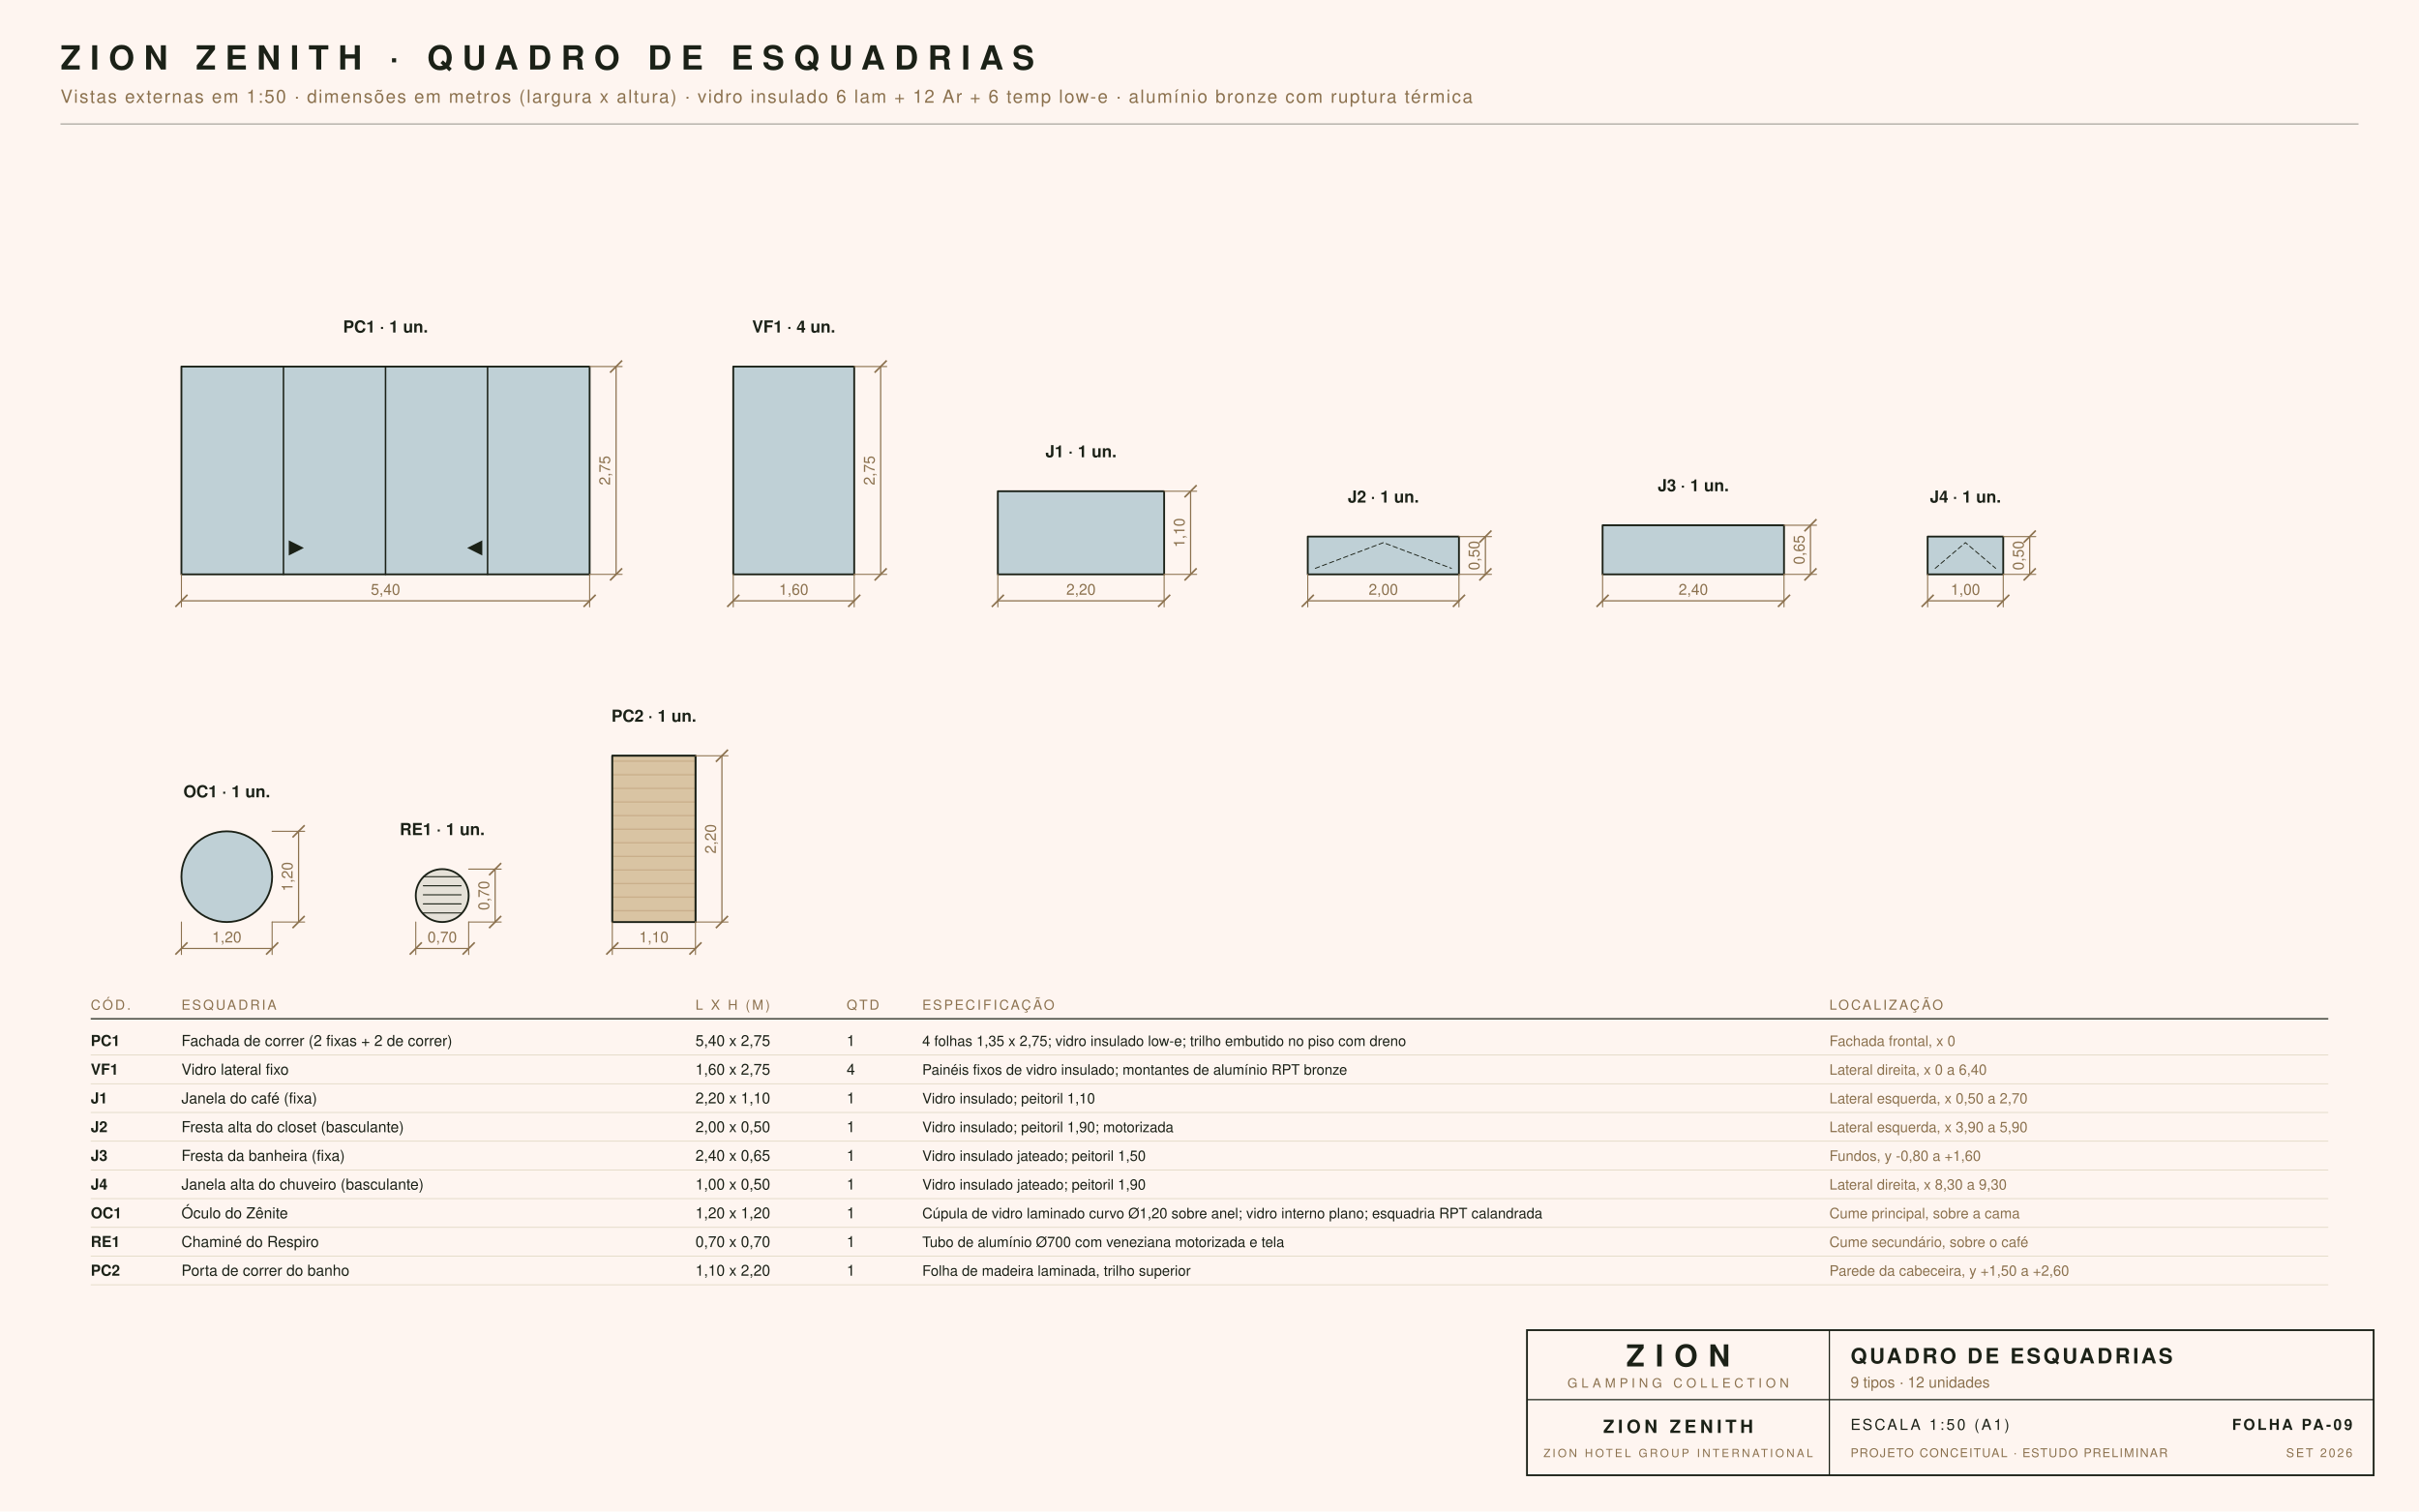
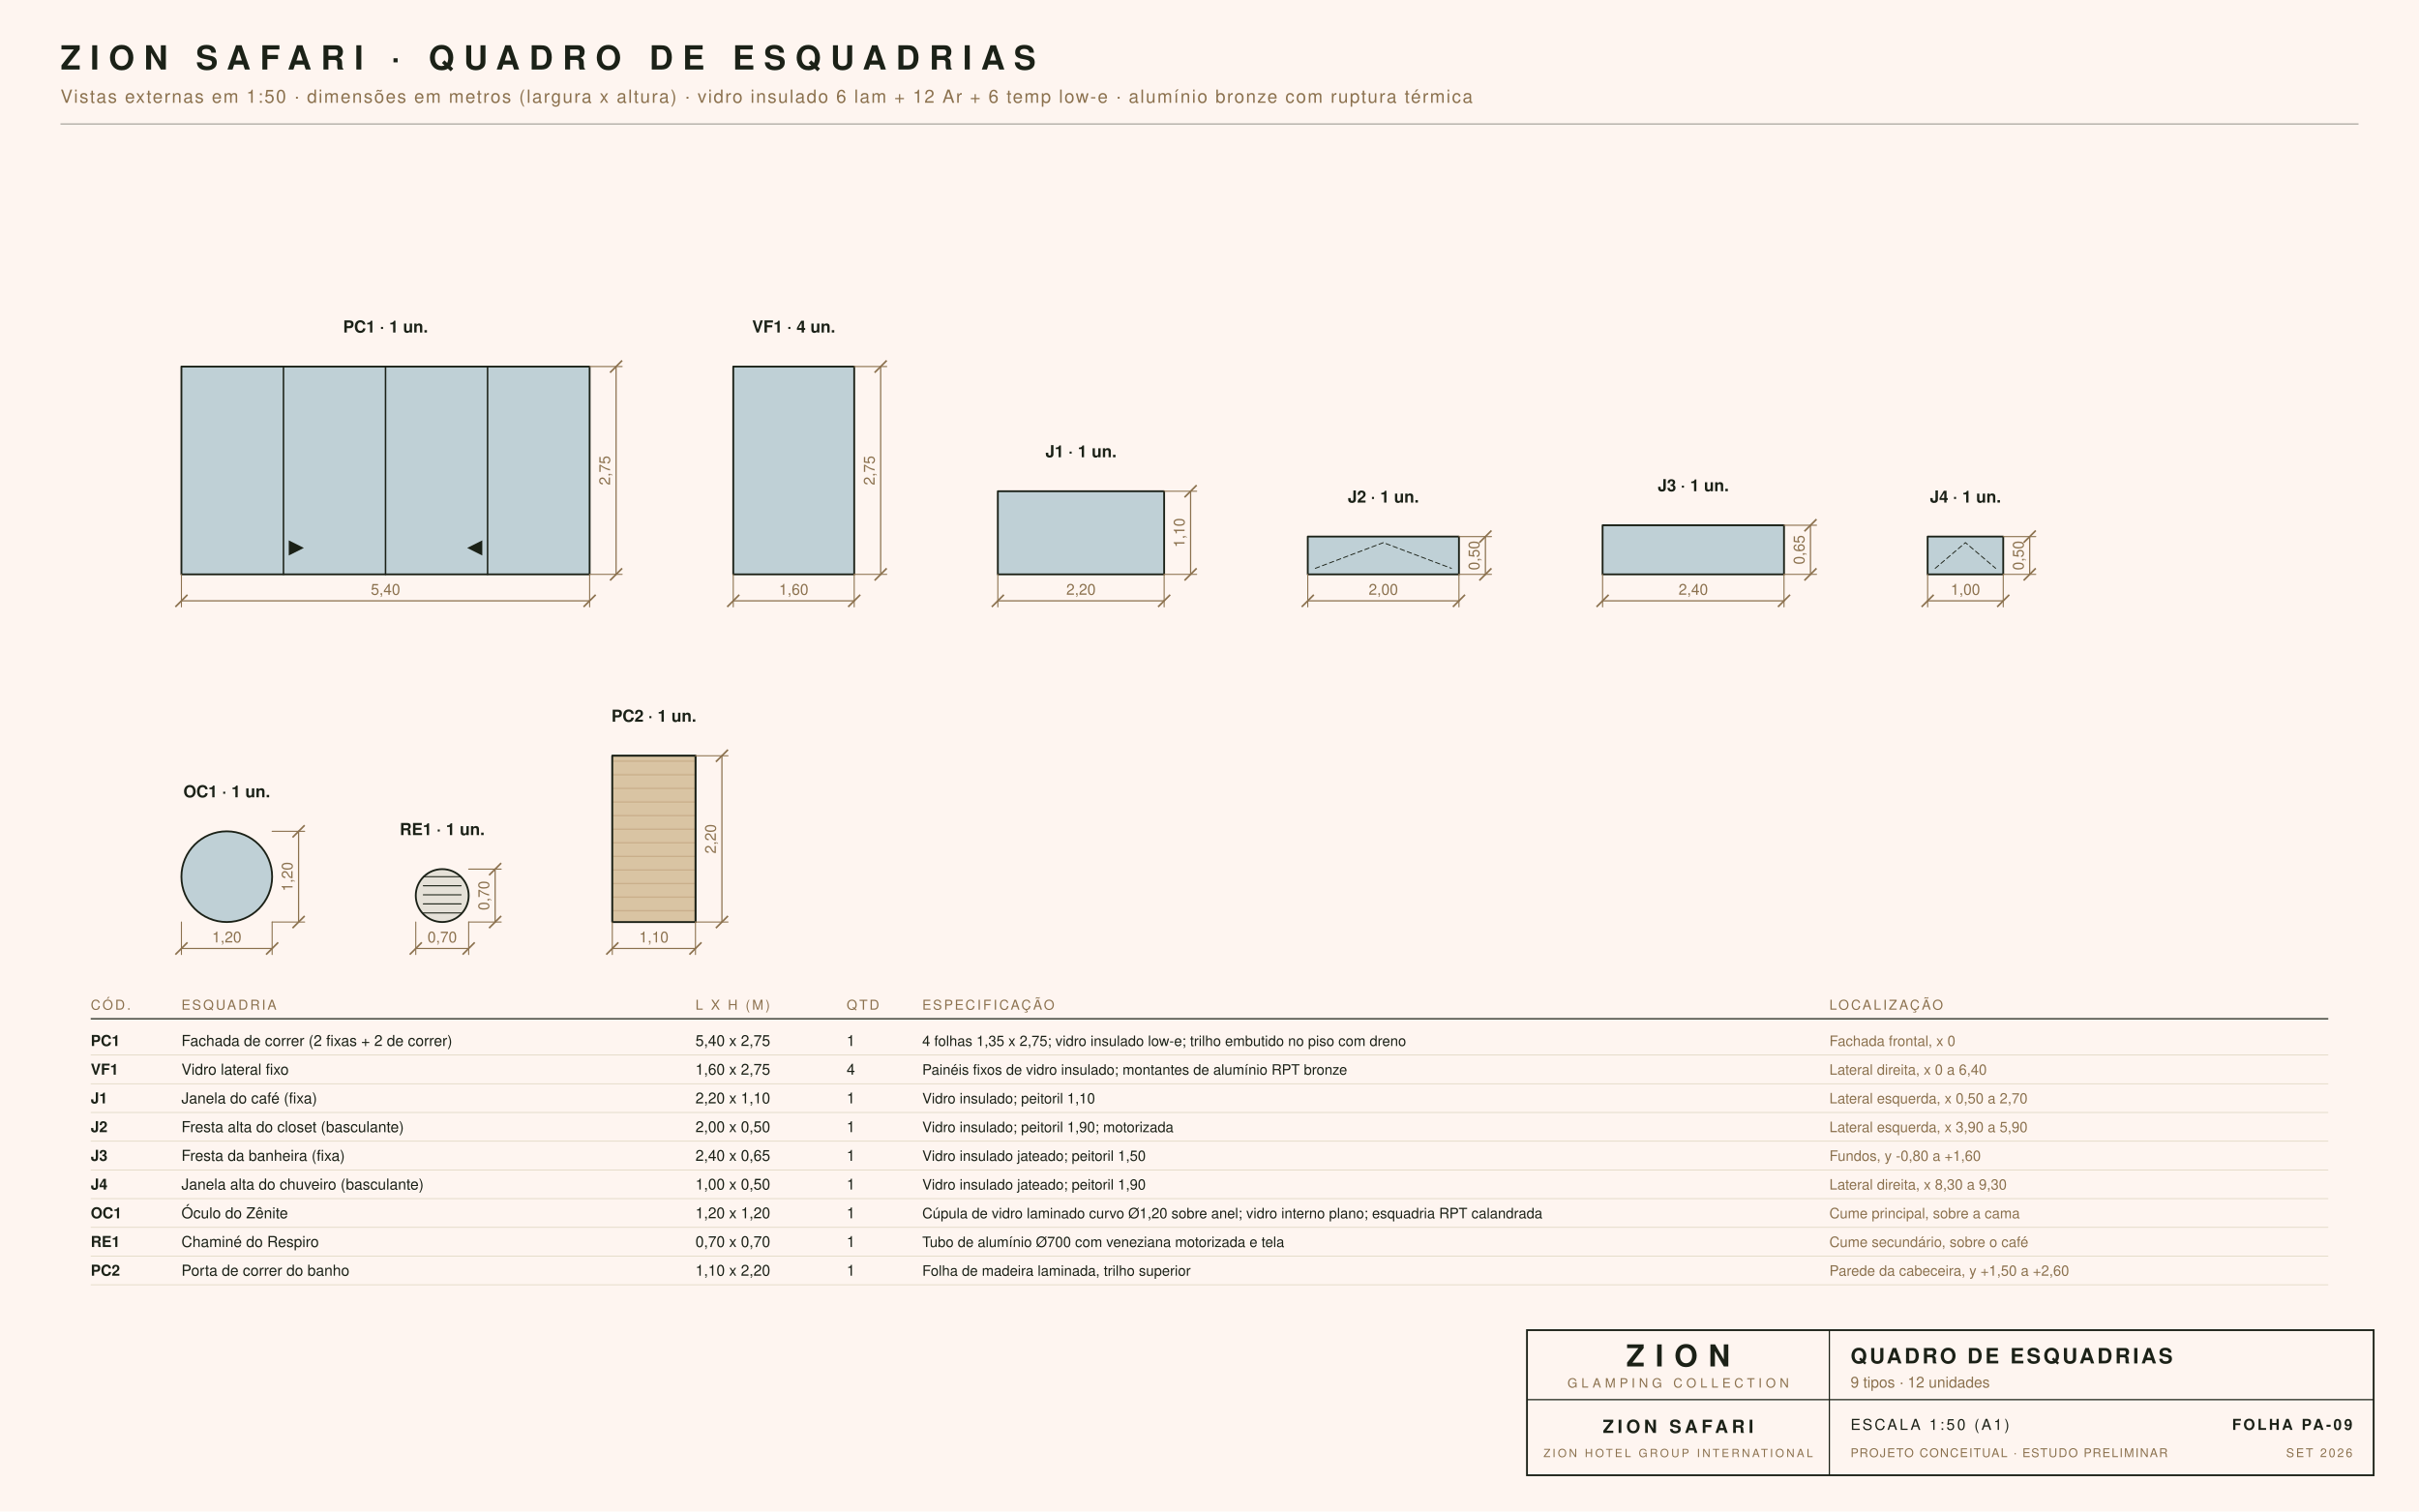
<svg xmlns="http://www.w3.org/2000/svg" viewBox="0 0 1600 1000" width="1600" height="1000" font-family="'DM Sans','Aventa',Helvetica,Arial,sans-serif">
  <defs>
    <pattern id="wood" width="60" height="9" patternUnits="userSpaceOnUse">
      <rect width="60" height="9" fill="#D9C4A3" />
      <line x1="0" y1="8.5" x2="60" y2="8.5" stroke="#B99A73" stroke-width="0.6" opacity="0.7" />
    </pattern>
  </defs>
  <rect width="1600" height="1000" fill="#FEF5F0" />
-   <text x="40.00" y="46.00" fill="#1B2117" text-anchor="start" style="font-family:'DM Sans','Aventa',Helvetica,Arial,sans-serif;font-size:22px;font-weight:700;letter-spacing:0.28em;">ZION ZENITH · QUADRO DE ESQUADRIAS</text>
+   <text x="40.00" y="46.00" fill="#1B2117" text-anchor="start" style="font-family:'DM Sans','Aventa',Helvetica,Arial,sans-serif;font-size:22px;font-weight:700;letter-spacing:0.28em;">ZION SAFARI · QUADRO DE ESQUADRIAS</text>
  <text x="40.00" y="68.00" fill="#8B714E" text-anchor="start" style="font-family:'DM Sans','Aventa',Helvetica,Arial,sans-serif;font-size:12px;font-weight:400;letter-spacing:0.08em;">Vistas externas em 1:50 · dimensões em metros (largura x altura) · vidro insulado 6 lam + 12 Ar + 6 temp low-e · alumínio bronze com ruptura térmica</text>
  <line x1="40" y1="82" x2="1560" y2="82" stroke="#1B2117" stroke-width="0.6" opacity="0.5" />
  <polygon points="120.00,380.00 390.00,380.00 390.00,242.50 120.00,242.50" fill="#BFD0D6" stroke="#1B2117" stroke-width="1.2" opacity="1.0" stroke-linejoin="round" stroke-linecap="round" />
  <line x1="187.50" y1="380.00" x2="187.50" y2="242.50" stroke="#1B2117" stroke-width="1.0" opacity="1.0" stroke-linecap="round" />
  <line x1="255.00" y1="380.00" x2="255.00" y2="242.50" stroke="#1B2117" stroke-width="1.0" opacity="1.0" stroke-linecap="round" />
  <line x1="322.50" y1="380.00" x2="322.50" y2="242.50" stroke="#1B2117" stroke-width="1.0" opacity="1.0" stroke-linecap="round" />
  <path d="M201.0,362.5 l-10,-5 v10 z" fill="#1B2117" />
  <path d="M309.0,362.5 l10,-5 v10 z" fill="#1B2117" />
  <line x1="120.00" y1="380.00" x2="120.00" y2="401.50" stroke="#8B714E" stroke-width="0.7" opacity="1.0" stroke-linecap="round" />
  <line x1="390.00" y1="380.00" x2="390.00" y2="401.50" stroke="#8B714E" stroke-width="0.7" opacity="1.0" stroke-linecap="round" />
  <line x1="120.00" y1="397.50" x2="390.00" y2="397.50" stroke="#8B714E" stroke-width="0.8" opacity="1.0" stroke-linecap="round" />
  <line x1="116.0" y1="401.5" x2="124.0" y2="393.5" stroke="#8B714E" stroke-width="1.1" />
  <line x1="386.0" y1="401.5" x2="394.0" y2="393.5" stroke="#8B714E" stroke-width="1.1" />
  <text x="255.00" y="393.50" fill="#8B714E" text-anchor="middle" style="font-family:'DM Sans','Aventa',Helvetica,Arial,sans-serif;font-size:10px;font-weight:400;letter-spacing:0em;">5,40</text>
  <line x1="390.00" y1="380.00" x2="411.50" y2="380.00" stroke="#8B714E" stroke-width="0.7" opacity="1.0" stroke-linecap="round" />
  <line x1="390.00" y1="242.50" x2="411.50" y2="242.50" stroke="#8B714E" stroke-width="0.7" opacity="1.0" stroke-linecap="round" />
  <line x1="407.50" y1="380.00" x2="407.50" y2="242.50" stroke="#8B714E" stroke-width="0.8" opacity="1.0" stroke-linecap="round" />
  <line x1="403.5" y1="384.0" x2="411.5" y2="376.0" stroke="#8B714E" stroke-width="1.1" />
  <line x1="403.5" y1="246.5" x2="411.5" y2="238.5" stroke="#8B714E" stroke-width="1.1" />
  <text x="407.50" y="307.25" fill="#8B714E" text-anchor="middle" style="font-family:'DM Sans','Aventa',Helvetica,Arial,sans-serif;font-size:10px;font-weight:400;letter-spacing:0em;" transform="rotate(-90 407.50 311.25)">2,75</text>
  <text x="255.00" y="220.00" fill="#1B2117" text-anchor="middle" style="font-family:'DM Sans','Aventa',Helvetica,Arial,sans-serif;font-size:11px;font-weight:700;letter-spacing:0em;">PC1 · 1 un.</text>
  <polygon points="485.00,380.00 565.00,380.00 565.00,242.50 485.00,242.50" fill="#BFD0D6" stroke="#1B2117" stroke-width="1.2" opacity="1.0" stroke-linejoin="round" stroke-linecap="round" />
  <line x1="485.00" y1="380.00" x2="485.00" y2="401.50" stroke="#8B714E" stroke-width="0.7" opacity="1.0" stroke-linecap="round" />
  <line x1="565.00" y1="380.00" x2="565.00" y2="401.50" stroke="#8B714E" stroke-width="0.7" opacity="1.0" stroke-linecap="round" />
  <line x1="485.00" y1="397.50" x2="565.00" y2="397.50" stroke="#8B714E" stroke-width="0.8" opacity="1.0" stroke-linecap="round" />
  <line x1="481.0" y1="401.5" x2="489.0" y2="393.5" stroke="#8B714E" stroke-width="1.1" />
  <line x1="561.0" y1="401.5" x2="569.0" y2="393.5" stroke="#8B714E" stroke-width="1.1" />
  <text x="525.00" y="393.50" fill="#8B714E" text-anchor="middle" style="font-family:'DM Sans','Aventa',Helvetica,Arial,sans-serif;font-size:10px;font-weight:400;letter-spacing:0em;">1,60</text>
  <line x1="565.00" y1="380.00" x2="586.50" y2="380.00" stroke="#8B714E" stroke-width="0.7" opacity="1.0" stroke-linecap="round" />
  <line x1="565.00" y1="242.50" x2="586.50" y2="242.50" stroke="#8B714E" stroke-width="0.7" opacity="1.0" stroke-linecap="round" />
  <line x1="582.50" y1="380.00" x2="582.50" y2="242.50" stroke="#8B714E" stroke-width="0.8" opacity="1.0" stroke-linecap="round" />
  <line x1="578.5" y1="384.0" x2="586.5" y2="376.0" stroke="#8B714E" stroke-width="1.1" />
  <line x1="578.5" y1="246.5" x2="586.5" y2="238.5" stroke="#8B714E" stroke-width="1.1" />
  <text x="582.50" y="307.25" fill="#8B714E" text-anchor="middle" style="font-family:'DM Sans','Aventa',Helvetica,Arial,sans-serif;font-size:10px;font-weight:400;letter-spacing:0em;" transform="rotate(-90 582.50 311.25)">2,75</text>
  <text x="525.00" y="220.00" fill="#1B2117" text-anchor="middle" style="font-family:'DM Sans','Aventa',Helvetica,Arial,sans-serif;font-size:11px;font-weight:700;letter-spacing:0em;">VF1 · 4 un.</text>
  <polygon points="660.00,380.00 770.00,380.00 770.00,325.00 660.00,325.00" fill="#BFD0D6" stroke="#1B2117" stroke-width="1.2" opacity="1.0" stroke-linejoin="round" stroke-linecap="round" />
  <line x1="660.00" y1="380.00" x2="660.00" y2="401.50" stroke="#8B714E" stroke-width="0.7" opacity="1.0" stroke-linecap="round" />
  <line x1="770.00" y1="380.00" x2="770.00" y2="401.50" stroke="#8B714E" stroke-width="0.7" opacity="1.0" stroke-linecap="round" />
  <line x1="660.00" y1="397.50" x2="770.00" y2="397.50" stroke="#8B714E" stroke-width="0.8" opacity="1.0" stroke-linecap="round" />
  <line x1="656.0" y1="401.5" x2="664.0" y2="393.5" stroke="#8B714E" stroke-width="1.1" />
  <line x1="766.0" y1="401.5" x2="774.0" y2="393.5" stroke="#8B714E" stroke-width="1.1" />
  <text x="715.00" y="393.50" fill="#8B714E" text-anchor="middle" style="font-family:'DM Sans','Aventa',Helvetica,Arial,sans-serif;font-size:10px;font-weight:400;letter-spacing:0em;">2,20</text>
  <line x1="770.00" y1="380.00" x2="791.50" y2="380.00" stroke="#8B714E" stroke-width="0.7" opacity="1.0" stroke-linecap="round" />
  <line x1="770.00" y1="325.00" x2="791.50" y2="325.00" stroke="#8B714E" stroke-width="0.7" opacity="1.0" stroke-linecap="round" />
  <line x1="787.50" y1="380.00" x2="787.50" y2="325.00" stroke="#8B714E" stroke-width="0.8" opacity="1.0" stroke-linecap="round" />
  <line x1="783.5" y1="384.0" x2="791.5" y2="376.0" stroke="#8B714E" stroke-width="1.1" />
  <line x1="783.5" y1="329.0" x2="791.5" y2="321.0" stroke="#8B714E" stroke-width="1.1" />
  <text x="787.50" y="348.50" fill="#8B714E" text-anchor="middle" style="font-family:'DM Sans','Aventa',Helvetica,Arial,sans-serif;font-size:10px;font-weight:400;letter-spacing:0em;" transform="rotate(-90 787.50 352.50)">1,10</text>
  <text x="715.00" y="302.50" fill="#1B2117" text-anchor="middle" style="font-family:'DM Sans','Aventa',Helvetica,Arial,sans-serif;font-size:11px;font-weight:700;letter-spacing:0em;">J1 · 1 un.</text>
  <polygon points="865.00,380.00 965.00,380.00 965.00,355.00 865.00,355.00" fill="#BFD0D6" stroke="#1B2117" stroke-width="1.2" opacity="1.0" stroke-linejoin="round" stroke-linecap="round" />
  <polyline points="870.00,376.00 915.00,359.00 960.00,376.00" fill="none" stroke="#1B2117" stroke-width="0.6" stroke-dasharray="3 2" opacity="1.0" stroke-linejoin="round" stroke-linecap="round" />
  <line x1="865.00" y1="380.00" x2="865.00" y2="401.50" stroke="#8B714E" stroke-width="0.7" opacity="1.0" stroke-linecap="round" />
  <line x1="965.00" y1="380.00" x2="965.00" y2="401.50" stroke="#8B714E" stroke-width="0.7" opacity="1.0" stroke-linecap="round" />
  <line x1="865.00" y1="397.50" x2="965.00" y2="397.50" stroke="#8B714E" stroke-width="0.8" opacity="1.0" stroke-linecap="round" />
  <line x1="861.0" y1="401.5" x2="869.0" y2="393.5" stroke="#8B714E" stroke-width="1.1" />
  <line x1="961.0" y1="401.5" x2="969.0" y2="393.5" stroke="#8B714E" stroke-width="1.1" />
  <text x="915.00" y="393.50" fill="#8B714E" text-anchor="middle" style="font-family:'DM Sans','Aventa',Helvetica,Arial,sans-serif;font-size:10px;font-weight:400;letter-spacing:0em;">2,00</text>
  <line x1="965.00" y1="380.00" x2="986.50" y2="380.00" stroke="#8B714E" stroke-width="0.7" opacity="1.0" stroke-linecap="round" />
  <line x1="965.00" y1="355.00" x2="986.50" y2="355.00" stroke="#8B714E" stroke-width="0.7" opacity="1.0" stroke-linecap="round" />
  <line x1="982.50" y1="380.00" x2="982.50" y2="355.00" stroke="#8B714E" stroke-width="0.8" opacity="1.0" stroke-linecap="round" />
  <line x1="978.5" y1="384.0" x2="986.5" y2="376.0" stroke="#8B714E" stroke-width="1.1" />
  <line x1="978.5" y1="359.0" x2="986.5" y2="351.0" stroke="#8B714E" stroke-width="1.1" />
  <text x="982.50" y="363.50" fill="#8B714E" text-anchor="middle" style="font-family:'DM Sans','Aventa',Helvetica,Arial,sans-serif;font-size:10px;font-weight:400;letter-spacing:0em;" transform="rotate(-90 982.50 367.50)">0,50</text>
  <text x="915.00" y="332.50" fill="#1B2117" text-anchor="middle" style="font-family:'DM Sans','Aventa',Helvetica,Arial,sans-serif;font-size:11px;font-weight:700;letter-spacing:0em;">J2 · 1 un.</text>
  <polygon points="1060.00,380.00 1180.00,380.00 1180.00,347.50 1060.00,347.50" fill="#BFD0D6" stroke="#1B2117" stroke-width="1.2" opacity="1.0" stroke-linejoin="round" stroke-linecap="round" />
  <line x1="1060.00" y1="380.00" x2="1060.00" y2="401.50" stroke="#8B714E" stroke-width="0.7" opacity="1.0" stroke-linecap="round" />
  <line x1="1180.00" y1="380.00" x2="1180.00" y2="401.50" stroke="#8B714E" stroke-width="0.7" opacity="1.0" stroke-linecap="round" />
  <line x1="1060.00" y1="397.50" x2="1180.00" y2="397.50" stroke="#8B714E" stroke-width="0.8" opacity="1.0" stroke-linecap="round" />
  <line x1="1056.0" y1="401.5" x2="1064.0" y2="393.5" stroke="#8B714E" stroke-width="1.1" />
  <line x1="1176.0" y1="401.5" x2="1184.0" y2="393.5" stroke="#8B714E" stroke-width="1.1" />
  <text x="1120.00" y="393.50" fill="#8B714E" text-anchor="middle" style="font-family:'DM Sans','Aventa',Helvetica,Arial,sans-serif;font-size:10px;font-weight:400;letter-spacing:0em;">2,40</text>
  <line x1="1180.00" y1="380.00" x2="1201.50" y2="380.00" stroke="#8B714E" stroke-width="0.7" opacity="1.0" stroke-linecap="round" />
  <line x1="1180.00" y1="347.50" x2="1201.50" y2="347.50" stroke="#8B714E" stroke-width="0.7" opacity="1.0" stroke-linecap="round" />
  <line x1="1197.50" y1="380.00" x2="1197.50" y2="347.50" stroke="#8B714E" stroke-width="0.8" opacity="1.0" stroke-linecap="round" />
  <line x1="1193.5" y1="384.0" x2="1201.5" y2="376.0" stroke="#8B714E" stroke-width="1.1" />
  <line x1="1193.5" y1="351.5" x2="1201.5" y2="343.5" stroke="#8B714E" stroke-width="1.1" />
  <text x="1197.50" y="359.75" fill="#8B714E" text-anchor="middle" style="font-family:'DM Sans','Aventa',Helvetica,Arial,sans-serif;font-size:10px;font-weight:400;letter-spacing:0em;" transform="rotate(-90 1197.50 363.75)">0,65</text>
  <text x="1120.00" y="325.00" fill="#1B2117" text-anchor="middle" style="font-family:'DM Sans','Aventa',Helvetica,Arial,sans-serif;font-size:11px;font-weight:700;letter-spacing:0em;">J3 · 1 un.</text>
  <polygon points="1275.00,380.00 1325.00,380.00 1325.00,355.00 1275.00,355.00" fill="#BFD0D6" stroke="#1B2117" stroke-width="1.2" opacity="1.0" stroke-linejoin="round" stroke-linecap="round" />
  <polyline points="1280.00,376.00 1300.00,359.00 1320.00,376.00" fill="none" stroke="#1B2117" stroke-width="0.6" stroke-dasharray="3 2" opacity="1.0" stroke-linejoin="round" stroke-linecap="round" />
  <line x1="1275.00" y1="380.00" x2="1275.00" y2="401.50" stroke="#8B714E" stroke-width="0.7" opacity="1.0" stroke-linecap="round" />
  <line x1="1325.00" y1="380.00" x2="1325.00" y2="401.50" stroke="#8B714E" stroke-width="0.7" opacity="1.0" stroke-linecap="round" />
  <line x1="1275.00" y1="397.50" x2="1325.00" y2="397.50" stroke="#8B714E" stroke-width="0.8" opacity="1.0" stroke-linecap="round" />
  <line x1="1271.0" y1="401.5" x2="1279.0" y2="393.5" stroke="#8B714E" stroke-width="1.1" />
  <line x1="1321.0" y1="401.5" x2="1329.0" y2="393.5" stroke="#8B714E" stroke-width="1.1" />
  <text x="1300.00" y="393.50" fill="#8B714E" text-anchor="middle" style="font-family:'DM Sans','Aventa',Helvetica,Arial,sans-serif;font-size:10px;font-weight:400;letter-spacing:0em;">1,00</text>
  <line x1="1325.00" y1="380.00" x2="1346.50" y2="380.00" stroke="#8B714E" stroke-width="0.7" opacity="1.0" stroke-linecap="round" />
  <line x1="1325.00" y1="355.00" x2="1346.50" y2="355.00" stroke="#8B714E" stroke-width="0.7" opacity="1.0" stroke-linecap="round" />
  <line x1="1342.50" y1="380.00" x2="1342.50" y2="355.00" stroke="#8B714E" stroke-width="0.8" opacity="1.0" stroke-linecap="round" />
  <line x1="1338.5" y1="384.0" x2="1346.5" y2="376.0" stroke="#8B714E" stroke-width="1.1" />
  <line x1="1338.5" y1="359.0" x2="1346.5" y2="351.0" stroke="#8B714E" stroke-width="1.1" />
  <text x="1342.50" y="363.50" fill="#8B714E" text-anchor="middle" style="font-family:'DM Sans','Aventa',Helvetica,Arial,sans-serif;font-size:10px;font-weight:400;letter-spacing:0em;" transform="rotate(-90 1342.50 367.50)">0,50</text>
  <text x="1300.00" y="332.50" fill="#1B2117" text-anchor="middle" style="font-family:'DM Sans','Aventa',Helvetica,Arial,sans-serif;font-size:11px;font-weight:700;letter-spacing:0em;">J4 · 1 un.</text>
  <circle cx="150.00" cy="580.00" r="30.00" fill="#BFD0D6" stroke="#1B2117" stroke-width="1.2" opacity="1.0" />
  <line x1="120.00" y1="610.00" x2="120.00" y2="631.50" stroke="#8B714E" stroke-width="0.7" opacity="1.0" stroke-linecap="round" />
  <line x1="180.00" y1="610.00" x2="180.00" y2="631.50" stroke="#8B714E" stroke-width="0.7" opacity="1.0" stroke-linecap="round" />
  <line x1="120.00" y1="627.50" x2="180.00" y2="627.50" stroke="#8B714E" stroke-width="0.8" opacity="1.0" stroke-linecap="round" />
  <line x1="116.0" y1="631.5" x2="124.0" y2="623.5" stroke="#8B714E" stroke-width="1.1" />
  <line x1="176.0" y1="631.5" x2="184.0" y2="623.5" stroke="#8B714E" stroke-width="1.1" />
  <text x="150.00" y="623.50" fill="#8B714E" text-anchor="middle" style="font-family:'DM Sans','Aventa',Helvetica,Arial,sans-serif;font-size:10px;font-weight:400;letter-spacing:0em;">1,20</text>
  <line x1="180.00" y1="610.00" x2="201.50" y2="610.00" stroke="#8B714E" stroke-width="0.7" opacity="1.0" stroke-linecap="round" />
  <line x1="180.00" y1="550.00" x2="201.50" y2="550.00" stroke="#8B714E" stroke-width="0.7" opacity="1.0" stroke-linecap="round" />
  <line x1="197.50" y1="610.00" x2="197.50" y2="550.00" stroke="#8B714E" stroke-width="0.8" opacity="1.0" stroke-linecap="round" />
  <line x1="193.5" y1="614.0" x2="201.5" y2="606.0" stroke="#8B714E" stroke-width="1.1" />
  <line x1="193.5" y1="554.0" x2="201.5" y2="546.0" stroke="#8B714E" stroke-width="1.1" />
  <text x="197.50" y="576.00" fill="#8B714E" text-anchor="middle" style="font-family:'DM Sans','Aventa',Helvetica,Arial,sans-serif;font-size:10px;font-weight:400;letter-spacing:0em;" transform="rotate(-90 197.50 580.00)">1,20</text>
  <text x="150.00" y="527.50" fill="#1B2117" text-anchor="middle" style="font-family:'DM Sans','Aventa',Helvetica,Arial,sans-serif;font-size:11px;font-weight:700;letter-spacing:0em;">OC1 · 1 un.</text>
  <circle cx="292.50" cy="592.50" r="17.50" fill="#E5E1D8" stroke="#1B2117" stroke-width="1.2" opacity="1.0" />
  <line x1="280.00" y1="604.00" x2="305.00" y2="604.00" stroke="#1B2117" stroke-width="0.7" opacity="1.0" stroke-linecap="round" />
  <line x1="280.00" y1="598.00" x2="305.00" y2="598.00" stroke="#1B2117" stroke-width="0.7" opacity="1.0" stroke-linecap="round" />
  <line x1="280.00" y1="592.00" x2="305.00" y2="592.00" stroke="#1B2117" stroke-width="0.7" opacity="1.0" stroke-linecap="round" />
  <line x1="280.00" y1="586.00" x2="305.00" y2="586.00" stroke="#1B2117" stroke-width="0.7" opacity="1.0" stroke-linecap="round" />
  <line x1="280.00" y1="580.00" x2="305.00" y2="580.00" stroke="#1B2117" stroke-width="0.7" opacity="1.0" stroke-linecap="round" />
  <line x1="275.00" y1="610.00" x2="275.00" y2="631.50" stroke="#8B714E" stroke-width="0.7" opacity="1.0" stroke-linecap="round" />
  <line x1="310.00" y1="610.00" x2="310.00" y2="631.50" stroke="#8B714E" stroke-width="0.7" opacity="1.0" stroke-linecap="round" />
  <line x1="275.00" y1="627.50" x2="310.00" y2="627.50" stroke="#8B714E" stroke-width="0.8" opacity="1.0" stroke-linecap="round" />
  <line x1="271.0" y1="631.5" x2="279.0" y2="623.5" stroke="#8B714E" stroke-width="1.1" />
  <line x1="306.0" y1="631.5" x2="314.0" y2="623.5" stroke="#8B714E" stroke-width="1.1" />
  <text x="292.50" y="623.50" fill="#8B714E" text-anchor="middle" style="font-family:'DM Sans','Aventa',Helvetica,Arial,sans-serif;font-size:10px;font-weight:400;letter-spacing:0em;">0,70</text>
  <line x1="310.00" y1="610.00" x2="331.50" y2="610.00" stroke="#8B714E" stroke-width="0.7" opacity="1.0" stroke-linecap="round" />
  <line x1="310.00" y1="575.00" x2="331.50" y2="575.00" stroke="#8B714E" stroke-width="0.7" opacity="1.0" stroke-linecap="round" />
  <line x1="327.50" y1="610.00" x2="327.50" y2="575.00" stroke="#8B714E" stroke-width="0.8" opacity="1.0" stroke-linecap="round" />
  <line x1="323.5" y1="614.0" x2="331.5" y2="606.0" stroke="#8B714E" stroke-width="1.1" />
  <line x1="323.5" y1="579.0" x2="331.5" y2="571.0" stroke="#8B714E" stroke-width="1.1" />
  <text x="327.50" y="588.50" fill="#8B714E" text-anchor="middle" style="font-family:'DM Sans','Aventa',Helvetica,Arial,sans-serif;font-size:10px;font-weight:400;letter-spacing:0em;" transform="rotate(-90 327.50 592.50)">0,70</text>
  <text x="292.50" y="552.50" fill="#1B2117" text-anchor="middle" style="font-family:'DM Sans','Aventa',Helvetica,Arial,sans-serif;font-size:11px;font-weight:700;letter-spacing:0em;">RE1 · 1 un.</text>
  <polygon points="405.00,610.00 460.00,610.00 460.00,500.00 405.00,500.00" fill="#D9C4A3" stroke="#1B2117" stroke-width="1.2" opacity="1.0" stroke-linejoin="round" stroke-linecap="round" />
  <path d="M438.0,557.5 l10,-5 v10 z" fill="#1B2117" />
  <polygon points="405.00,610.00 460.00,610.00 460.00,500.00 405.00,500.00" fill="url(#wood)" stroke="#1B2117" stroke-width="1.2" opacity="1.0" stroke-linejoin="round" stroke-linecap="round" />
  <line x1="405.00" y1="610.00" x2="405.00" y2="631.50" stroke="#8B714E" stroke-width="0.7" opacity="1.0" stroke-linecap="round" />
  <line x1="460.00" y1="610.00" x2="460.00" y2="631.50" stroke="#8B714E" stroke-width="0.7" opacity="1.0" stroke-linecap="round" />
  <line x1="405.00" y1="627.50" x2="460.00" y2="627.50" stroke="#8B714E" stroke-width="0.8" opacity="1.0" stroke-linecap="round" />
  <line x1="401.0" y1="631.5" x2="409.0" y2="623.5" stroke="#8B714E" stroke-width="1.1" />
  <line x1="456.0" y1="631.5" x2="464.0" y2="623.5" stroke="#8B714E" stroke-width="1.1" />
  <text x="432.50" y="623.50" fill="#8B714E" text-anchor="middle" style="font-family:'DM Sans','Aventa',Helvetica,Arial,sans-serif;font-size:10px;font-weight:400;letter-spacing:0em;">1,10</text>
  <line x1="460.00" y1="610.00" x2="481.50" y2="610.00" stroke="#8B714E" stroke-width="0.7" opacity="1.0" stroke-linecap="round" />
  <line x1="460.00" y1="500.00" x2="481.50" y2="500.00" stroke="#8B714E" stroke-width="0.7" opacity="1.0" stroke-linecap="round" />
  <line x1="477.50" y1="610.00" x2="477.50" y2="500.00" stroke="#8B714E" stroke-width="0.8" opacity="1.0" stroke-linecap="round" />
  <line x1="473.5" y1="614.0" x2="481.5" y2="606.0" stroke="#8B714E" stroke-width="1.1" />
  <line x1="473.5" y1="504.0" x2="481.5" y2="496.0" stroke="#8B714E" stroke-width="1.1" />
  <text x="477.50" y="551.00" fill="#8B714E" text-anchor="middle" style="font-family:'DM Sans','Aventa',Helvetica,Arial,sans-serif;font-size:10px;font-weight:400;letter-spacing:0em;" transform="rotate(-90 477.50 555.00)">2,20</text>
  <text x="432.50" y="477.50" fill="#1B2117" text-anchor="middle" style="font-family:'DM Sans','Aventa',Helvetica,Arial,sans-serif;font-size:11px;font-weight:700;letter-spacing:0em;">PC2 · 1 un.</text>
  <text x="60.00" y="668.00" fill="#8B714E" text-anchor="start" style="font-family:'DM Sans','Aventa',Helvetica,Arial,sans-serif;font-size:9px;font-weight:400;letter-spacing:0.15em;">CÓD.</text>
  <text x="120.00" y="668.00" fill="#8B714E" text-anchor="start" style="font-family:'DM Sans','Aventa',Helvetica,Arial,sans-serif;font-size:9px;font-weight:400;letter-spacing:0.15em;">ESQUADRIA</text>
  <text x="460.00" y="668.00" fill="#8B714E" text-anchor="start" style="font-family:'DM Sans','Aventa',Helvetica,Arial,sans-serif;font-size:9px;font-weight:400;letter-spacing:0.15em;">L X H (M)</text>
  <text x="560.00" y="668.00" fill="#8B714E" text-anchor="start" style="font-family:'DM Sans','Aventa',Helvetica,Arial,sans-serif;font-size:9px;font-weight:400;letter-spacing:0.15em;">QTD</text>
  <text x="610.00" y="668.00" fill="#8B714E" text-anchor="start" style="font-family:'DM Sans','Aventa',Helvetica,Arial,sans-serif;font-size:9px;font-weight:400;letter-spacing:0.15em;">ESPECIFICAÇÃO</text>
  <text x="1210.00" y="668.00" fill="#8B714E" text-anchor="start" style="font-family:'DM Sans','Aventa',Helvetica,Arial,sans-serif;font-size:9px;font-weight:400;letter-spacing:0.15em;">LOCALIZAÇÃO</text>
  <line x1="60" y1="674" x2="1540" y2="674" stroke="#1B2117" stroke-width="0.8" />
  <text x="60.00" y="692.00" fill="#1B2117" text-anchor="start" style="font-family:'DM Sans','Aventa',Helvetica,Arial,sans-serif;font-size:10px;font-weight:700;letter-spacing:0em;">PC1</text>
  <text x="120.00" y="692.00" fill="#1B2117" text-anchor="start" style="font-family:'DM Sans','Aventa',Helvetica,Arial,sans-serif;font-size:10px;font-weight:400;letter-spacing:0em;">Fachada de correr (2 fixas + 2 de correr)</text>
  <text x="460.00" y="692.00" fill="#1B2117" text-anchor="start" style="font-family:'DM Sans','Aventa',Helvetica,Arial,sans-serif;font-size:10px;font-weight:400;letter-spacing:0em;">5,40 x 2,75</text>
  <text x="560.00" y="692.00" fill="#1B2117" text-anchor="start" style="font-family:'DM Sans','Aventa',Helvetica,Arial,sans-serif;font-size:10px;font-weight:400;letter-spacing:0em;">1</text>
  <text x="610.00" y="692.00" fill="#1B2117" text-anchor="start" style="font-family:'DM Sans','Aventa',Helvetica,Arial,sans-serif;font-size:9.5px;font-weight:400;letter-spacing:0em;">4 folhas 1,35 x 2,75; vidro insulado low-e; trilho embutido no piso com dreno</text>
  <text x="1210.00" y="692.00" fill="#8B714E" text-anchor="start" style="font-family:'DM Sans','Aventa',Helvetica,Arial,sans-serif;font-size:9.5px;font-weight:400;letter-spacing:0em;">Fachada frontal, x 0</text>
  <line x1="60" y1="698" x2="1540" y2="698" stroke="#DED6BF" stroke-width="0.5" />
  <text x="60.00" y="711.00" fill="#1B2117" text-anchor="start" style="font-family:'DM Sans','Aventa',Helvetica,Arial,sans-serif;font-size:10px;font-weight:700;letter-spacing:0em;">VF1</text>
  <text x="120.00" y="711.00" fill="#1B2117" text-anchor="start" style="font-family:'DM Sans','Aventa',Helvetica,Arial,sans-serif;font-size:10px;font-weight:400;letter-spacing:0em;">Vidro lateral fixo</text>
  <text x="460.00" y="711.00" fill="#1B2117" text-anchor="start" style="font-family:'DM Sans','Aventa',Helvetica,Arial,sans-serif;font-size:10px;font-weight:400;letter-spacing:0em;">1,60 x 2,75</text>
  <text x="560.00" y="711.00" fill="#1B2117" text-anchor="start" style="font-family:'DM Sans','Aventa',Helvetica,Arial,sans-serif;font-size:10px;font-weight:400;letter-spacing:0em;">4</text>
  <text x="610.00" y="711.00" fill="#1B2117" text-anchor="start" style="font-family:'DM Sans','Aventa',Helvetica,Arial,sans-serif;font-size:9.5px;font-weight:400;letter-spacing:0em;">Painéis fixos de vidro insulado; montantes de alumínio RPT bronze</text>
  <text x="1210.00" y="711.00" fill="#8B714E" text-anchor="start" style="font-family:'DM Sans','Aventa',Helvetica,Arial,sans-serif;font-size:9.5px;font-weight:400;letter-spacing:0em;">Lateral direita, x 0 a 6,40</text>
  <line x1="60" y1="717" x2="1540" y2="717" stroke="#DED6BF" stroke-width="0.5" />
  <text x="60.00" y="730.00" fill="#1B2117" text-anchor="start" style="font-family:'DM Sans','Aventa',Helvetica,Arial,sans-serif;font-size:10px;font-weight:700;letter-spacing:0em;">J1</text>
  <text x="120.00" y="730.00" fill="#1B2117" text-anchor="start" style="font-family:'DM Sans','Aventa',Helvetica,Arial,sans-serif;font-size:10px;font-weight:400;letter-spacing:0em;">Janela do café (fixa)</text>
  <text x="460.00" y="730.00" fill="#1B2117" text-anchor="start" style="font-family:'DM Sans','Aventa',Helvetica,Arial,sans-serif;font-size:10px;font-weight:400;letter-spacing:0em;">2,20 x 1,10</text>
  <text x="560.00" y="730.00" fill="#1B2117" text-anchor="start" style="font-family:'DM Sans','Aventa',Helvetica,Arial,sans-serif;font-size:10px;font-weight:400;letter-spacing:0em;">1</text>
  <text x="610.00" y="730.00" fill="#1B2117" text-anchor="start" style="font-family:'DM Sans','Aventa',Helvetica,Arial,sans-serif;font-size:9.5px;font-weight:400;letter-spacing:0em;">Vidro insulado; peitoril 1,10</text>
  <text x="1210.00" y="730.00" fill="#8B714E" text-anchor="start" style="font-family:'DM Sans','Aventa',Helvetica,Arial,sans-serif;font-size:9.5px;font-weight:400;letter-spacing:0em;">Lateral esquerda, x 0,50 a 2,70</text>
  <line x1="60" y1="736" x2="1540" y2="736" stroke="#DED6BF" stroke-width="0.5" />
  <text x="60.00" y="749.00" fill="#1B2117" text-anchor="start" style="font-family:'DM Sans','Aventa',Helvetica,Arial,sans-serif;font-size:10px;font-weight:700;letter-spacing:0em;">J2</text>
  <text x="120.00" y="749.00" fill="#1B2117" text-anchor="start" style="font-family:'DM Sans','Aventa',Helvetica,Arial,sans-serif;font-size:10px;font-weight:400;letter-spacing:0em;">Fresta alta do closet (basculante)</text>
  <text x="460.00" y="749.00" fill="#1B2117" text-anchor="start" style="font-family:'DM Sans','Aventa',Helvetica,Arial,sans-serif;font-size:10px;font-weight:400;letter-spacing:0em;">2,00 x 0,50</text>
  <text x="560.00" y="749.00" fill="#1B2117" text-anchor="start" style="font-family:'DM Sans','Aventa',Helvetica,Arial,sans-serif;font-size:10px;font-weight:400;letter-spacing:0em;">1</text>
  <text x="610.00" y="749.00" fill="#1B2117" text-anchor="start" style="font-family:'DM Sans','Aventa',Helvetica,Arial,sans-serif;font-size:9.5px;font-weight:400;letter-spacing:0em;">Vidro insulado; peitoril 1,90; motorizada</text>
  <text x="1210.00" y="749.00" fill="#8B714E" text-anchor="start" style="font-family:'DM Sans','Aventa',Helvetica,Arial,sans-serif;font-size:9.5px;font-weight:400;letter-spacing:0em;">Lateral esquerda, x 3,90 a 5,90</text>
  <line x1="60" y1="755" x2="1540" y2="755" stroke="#DED6BF" stroke-width="0.5" />
  <text x="60.00" y="768.00" fill="#1B2117" text-anchor="start" style="font-family:'DM Sans','Aventa',Helvetica,Arial,sans-serif;font-size:10px;font-weight:700;letter-spacing:0em;">J3</text>
  <text x="120.00" y="768.00" fill="#1B2117" text-anchor="start" style="font-family:'DM Sans','Aventa',Helvetica,Arial,sans-serif;font-size:10px;font-weight:400;letter-spacing:0em;">Fresta da banheira (fixa)</text>
  <text x="460.00" y="768.00" fill="#1B2117" text-anchor="start" style="font-family:'DM Sans','Aventa',Helvetica,Arial,sans-serif;font-size:10px;font-weight:400;letter-spacing:0em;">2,40 x 0,65</text>
  <text x="560.00" y="768.00" fill="#1B2117" text-anchor="start" style="font-family:'DM Sans','Aventa',Helvetica,Arial,sans-serif;font-size:10px;font-weight:400;letter-spacing:0em;">1</text>
  <text x="610.00" y="768.00" fill="#1B2117" text-anchor="start" style="font-family:'DM Sans','Aventa',Helvetica,Arial,sans-serif;font-size:9.5px;font-weight:400;letter-spacing:0em;">Vidro insulado jateado; peitoril 1,50</text>
  <text x="1210.00" y="768.00" fill="#8B714E" text-anchor="start" style="font-family:'DM Sans','Aventa',Helvetica,Arial,sans-serif;font-size:9.5px;font-weight:400;letter-spacing:0em;">Fundos, y -0,80 a +1,60</text>
  <line x1="60" y1="774" x2="1540" y2="774" stroke="#DED6BF" stroke-width="0.5" />
  <text x="60.00" y="787.00" fill="#1B2117" text-anchor="start" style="font-family:'DM Sans','Aventa',Helvetica,Arial,sans-serif;font-size:10px;font-weight:700;letter-spacing:0em;">J4</text>
  <text x="120.00" y="787.00" fill="#1B2117" text-anchor="start" style="font-family:'DM Sans','Aventa',Helvetica,Arial,sans-serif;font-size:10px;font-weight:400;letter-spacing:0em;">Janela alta do chuveiro (basculante)</text>
  <text x="460.00" y="787.00" fill="#1B2117" text-anchor="start" style="font-family:'DM Sans','Aventa',Helvetica,Arial,sans-serif;font-size:10px;font-weight:400;letter-spacing:0em;">1,00 x 0,50</text>
  <text x="560.00" y="787.00" fill="#1B2117" text-anchor="start" style="font-family:'DM Sans','Aventa',Helvetica,Arial,sans-serif;font-size:10px;font-weight:400;letter-spacing:0em;">1</text>
  <text x="610.00" y="787.00" fill="#1B2117" text-anchor="start" style="font-family:'DM Sans','Aventa',Helvetica,Arial,sans-serif;font-size:9.5px;font-weight:400;letter-spacing:0em;">Vidro insulado jateado; peitoril 1,90</text>
  <text x="1210.00" y="787.00" fill="#8B714E" text-anchor="start" style="font-family:'DM Sans','Aventa',Helvetica,Arial,sans-serif;font-size:9.5px;font-weight:400;letter-spacing:0em;">Lateral direita, x 8,30 a 9,30</text>
  <line x1="60" y1="793" x2="1540" y2="793" stroke="#DED6BF" stroke-width="0.5" />
  <text x="60.00" y="806.00" fill="#1B2117" text-anchor="start" style="font-family:'DM Sans','Aventa',Helvetica,Arial,sans-serif;font-size:10px;font-weight:700;letter-spacing:0em;">OC1</text>
  <text x="120.00" y="806.00" fill="#1B2117" text-anchor="start" style="font-family:'DM Sans','Aventa',Helvetica,Arial,sans-serif;font-size:10px;font-weight:400;letter-spacing:0em;">Óculo do Zênite</text>
  <text x="460.00" y="806.00" fill="#1B2117" text-anchor="start" style="font-family:'DM Sans','Aventa',Helvetica,Arial,sans-serif;font-size:10px;font-weight:400;letter-spacing:0em;">1,20 x 1,20</text>
  <text x="560.00" y="806.00" fill="#1B2117" text-anchor="start" style="font-family:'DM Sans','Aventa',Helvetica,Arial,sans-serif;font-size:10px;font-weight:400;letter-spacing:0em;">1</text>
  <text x="610.00" y="806.00" fill="#1B2117" text-anchor="start" style="font-family:'DM Sans','Aventa',Helvetica,Arial,sans-serif;font-size:9.5px;font-weight:400;letter-spacing:0em;">Cúpula de vidro laminado curvo Ø1,20 sobre anel; vidro interno plano; esquadria RPT calandrada</text>
  <text x="1210.00" y="806.00" fill="#8B714E" text-anchor="start" style="font-family:'DM Sans','Aventa',Helvetica,Arial,sans-serif;font-size:9.5px;font-weight:400;letter-spacing:0em;">Cume principal, sobre a cama</text>
  <line x1="60" y1="812" x2="1540" y2="812" stroke="#DED6BF" stroke-width="0.5" />
  <text x="60.00" y="825.00" fill="#1B2117" text-anchor="start" style="font-family:'DM Sans','Aventa',Helvetica,Arial,sans-serif;font-size:10px;font-weight:700;letter-spacing:0em;">RE1</text>
  <text x="120.00" y="825.00" fill="#1B2117" text-anchor="start" style="font-family:'DM Sans','Aventa',Helvetica,Arial,sans-serif;font-size:10px;font-weight:400;letter-spacing:0em;">Chaminé do Respiro</text>
  <text x="460.00" y="825.00" fill="#1B2117" text-anchor="start" style="font-family:'DM Sans','Aventa',Helvetica,Arial,sans-serif;font-size:10px;font-weight:400;letter-spacing:0em;">0,70 x 0,70</text>
  <text x="560.00" y="825.00" fill="#1B2117" text-anchor="start" style="font-family:'DM Sans','Aventa',Helvetica,Arial,sans-serif;font-size:10px;font-weight:400;letter-spacing:0em;">1</text>
  <text x="610.00" y="825.00" fill="#1B2117" text-anchor="start" style="font-family:'DM Sans','Aventa',Helvetica,Arial,sans-serif;font-size:9.5px;font-weight:400;letter-spacing:0em;">Tubo de alumínio Ø700 com veneziana motorizada e tela</text>
  <text x="1210.00" y="825.00" fill="#8B714E" text-anchor="start" style="font-family:'DM Sans','Aventa',Helvetica,Arial,sans-serif;font-size:9.5px;font-weight:400;letter-spacing:0em;">Cume secundário, sobre o café</text>
  <line x1="60" y1="831" x2="1540" y2="831" stroke="#DED6BF" stroke-width="0.5" />
  <text x="60.00" y="844.00" fill="#1B2117" text-anchor="start" style="font-family:'DM Sans','Aventa',Helvetica,Arial,sans-serif;font-size:10px;font-weight:700;letter-spacing:0em;">PC2</text>
  <text x="120.00" y="844.00" fill="#1B2117" text-anchor="start" style="font-family:'DM Sans','Aventa',Helvetica,Arial,sans-serif;font-size:10px;font-weight:400;letter-spacing:0em;">Porta de correr do banho</text>
  <text x="460.00" y="844.00" fill="#1B2117" text-anchor="start" style="font-family:'DM Sans','Aventa',Helvetica,Arial,sans-serif;font-size:10px;font-weight:400;letter-spacing:0em;">1,10 x 2,20</text>
  <text x="560.00" y="844.00" fill="#1B2117" text-anchor="start" style="font-family:'DM Sans','Aventa',Helvetica,Arial,sans-serif;font-size:10px;font-weight:400;letter-spacing:0em;">1</text>
  <text x="610.00" y="844.00" fill="#1B2117" text-anchor="start" style="font-family:'DM Sans','Aventa',Helvetica,Arial,sans-serif;font-size:9.5px;font-weight:400;letter-spacing:0em;">Folha de madeira laminada, trilho superior</text>
  <text x="1210.00" y="844.00" fill="#8B714E" text-anchor="start" style="font-family:'DM Sans','Aventa',Helvetica,Arial,sans-serif;font-size:9.5px;font-weight:400;letter-spacing:0em;">Parede da cabeceira, y +1,50 a +2,60</text>
  <line x1="60" y1="850" x2="1540" y2="850" stroke="#DED6BF" stroke-width="0.5" />
  <rect x="1010" y="880" width="560" height="96" fill="#FEF5F0" stroke="#1B2117" stroke-width="1.2" />
  <line x1="1210" y1="880" x2="1210" y2="976" stroke="#1B2117" stroke-width="0.8" />
  <line x1="1010" y1="926" x2="1570" y2="926" stroke="#1B2117" stroke-width="0.8" />
  <text x="1110.00" y="904.00" fill="#1B2117" text-anchor="middle" style="font-family:'DM Sans','Aventa',Helvetica,Arial,sans-serif;font-size:20px;font-weight:800;letter-spacing:0.35em;">ZION</text>
  <text x="1110.00" y="918.00" fill="#8B714E" text-anchor="middle" style="font-family:'DM Sans','Aventa',Helvetica,Arial,sans-serif;font-size:8.5px;font-weight:400;letter-spacing:0.3em;">GLAMPING COLLECTION</text>
-   <text x="1110.00" y="948.00" fill="#1B2117" text-anchor="middle" style="font-family:'DM Sans','Aventa',Helvetica,Arial,sans-serif;font-size:12px;font-weight:700;letter-spacing:0.2em;">ZION ZENITH</text>
+   <text x="1110.00" y="948.00" fill="#1B2117" text-anchor="middle" style="font-family:'DM Sans','Aventa',Helvetica,Arial,sans-serif;font-size:12px;font-weight:700;letter-spacing:0.2em;">ZION SAFARI</text>
  <text x="1110.00" y="964.00" fill="#8B714E" text-anchor="middle" style="font-family:'DM Sans','Aventa',Helvetica,Arial,sans-serif;font-size:7.5px;font-weight:400;letter-spacing:0.2em;">ZION HOTEL GROUP INTERNATIONAL</text>
  <text x="1224.00" y="902.00" fill="#1B2117" text-anchor="start" style="font-family:'DM Sans','Aventa',Helvetica,Arial,sans-serif;font-size:14px;font-weight:700;letter-spacing:0.12em;">QUADRO DE ESQUADRIAS</text>
  <text x="1224.00" y="918.00" fill="#8B714E" text-anchor="start" style="font-family:'DM Sans','Aventa',Helvetica,Arial,sans-serif;font-size:10px;font-weight:400;letter-spacing:0em;">9 tipos · 12 unidades</text>
  <text x="1224.00" y="946.00" fill="#1B2117" text-anchor="start" style="font-family:'DM Sans','Aventa',Helvetica,Arial,sans-serif;font-size:10px;font-weight:400;letter-spacing:0.15em;">ESCALA 1:50 (A1)</text>
  <text x="1224.00" y="964.00" fill="#8B714E" text-anchor="start" style="font-family:'DM Sans','Aventa',Helvetica,Arial,sans-serif;font-size:8px;font-weight:400;letter-spacing:0.1em;">PROJETO CONCEITUAL · ESTUDO PRELIMINAR</text>
  <text x="1556.00" y="946.00" fill="#1B2117" text-anchor="end" style="font-family:'DM Sans','Aventa',Helvetica,Arial,sans-serif;font-size:10px;font-weight:600;letter-spacing:0.15em;">FOLHA PA-09</text>
  <text x="1556.00" y="964.00" fill="#8B714E" text-anchor="end" style="font-family:'DM Sans','Aventa',Helvetica,Arial,sans-serif;font-size:8px;font-weight:400;letter-spacing:0.15em;">SET 2026</text>
</svg>
